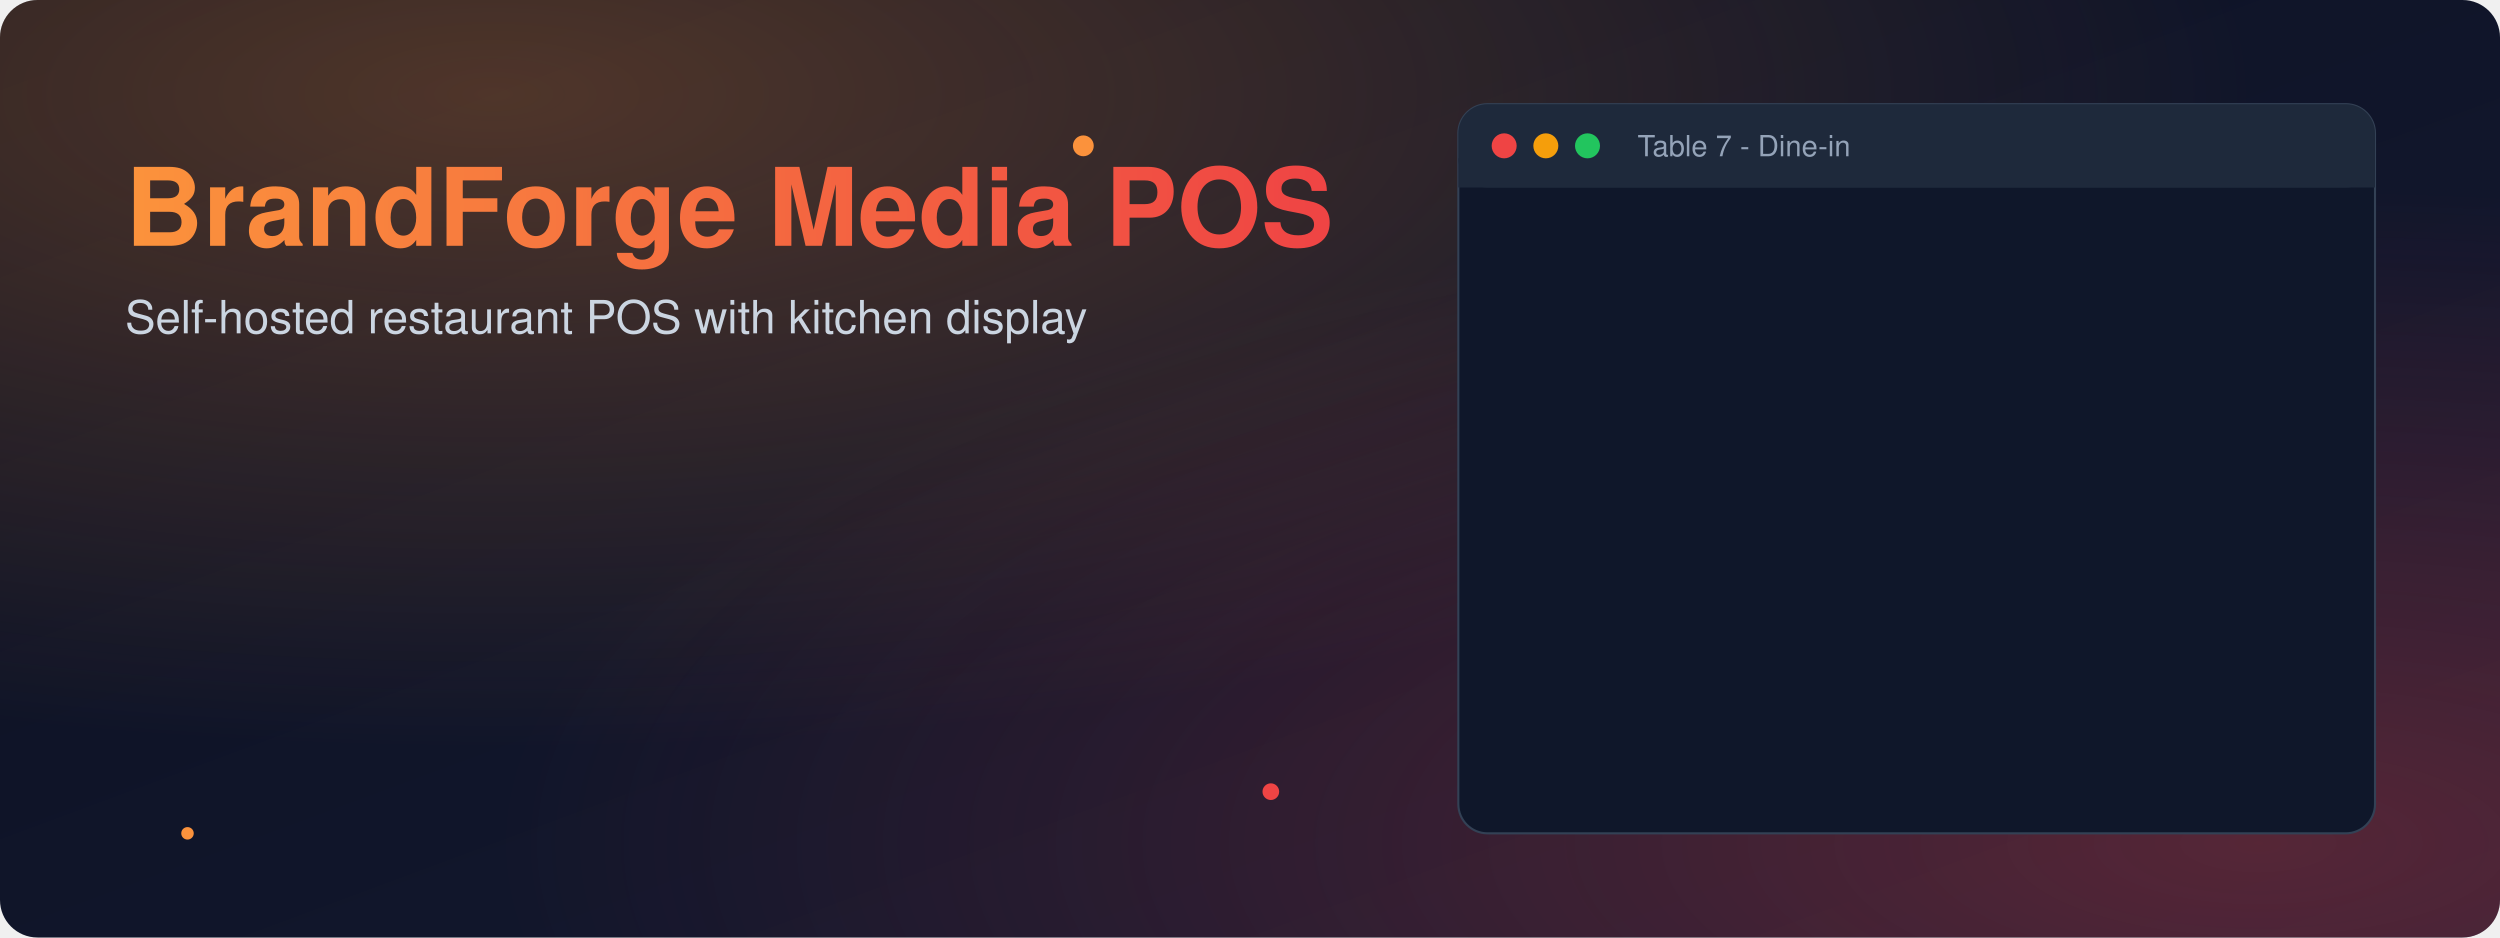
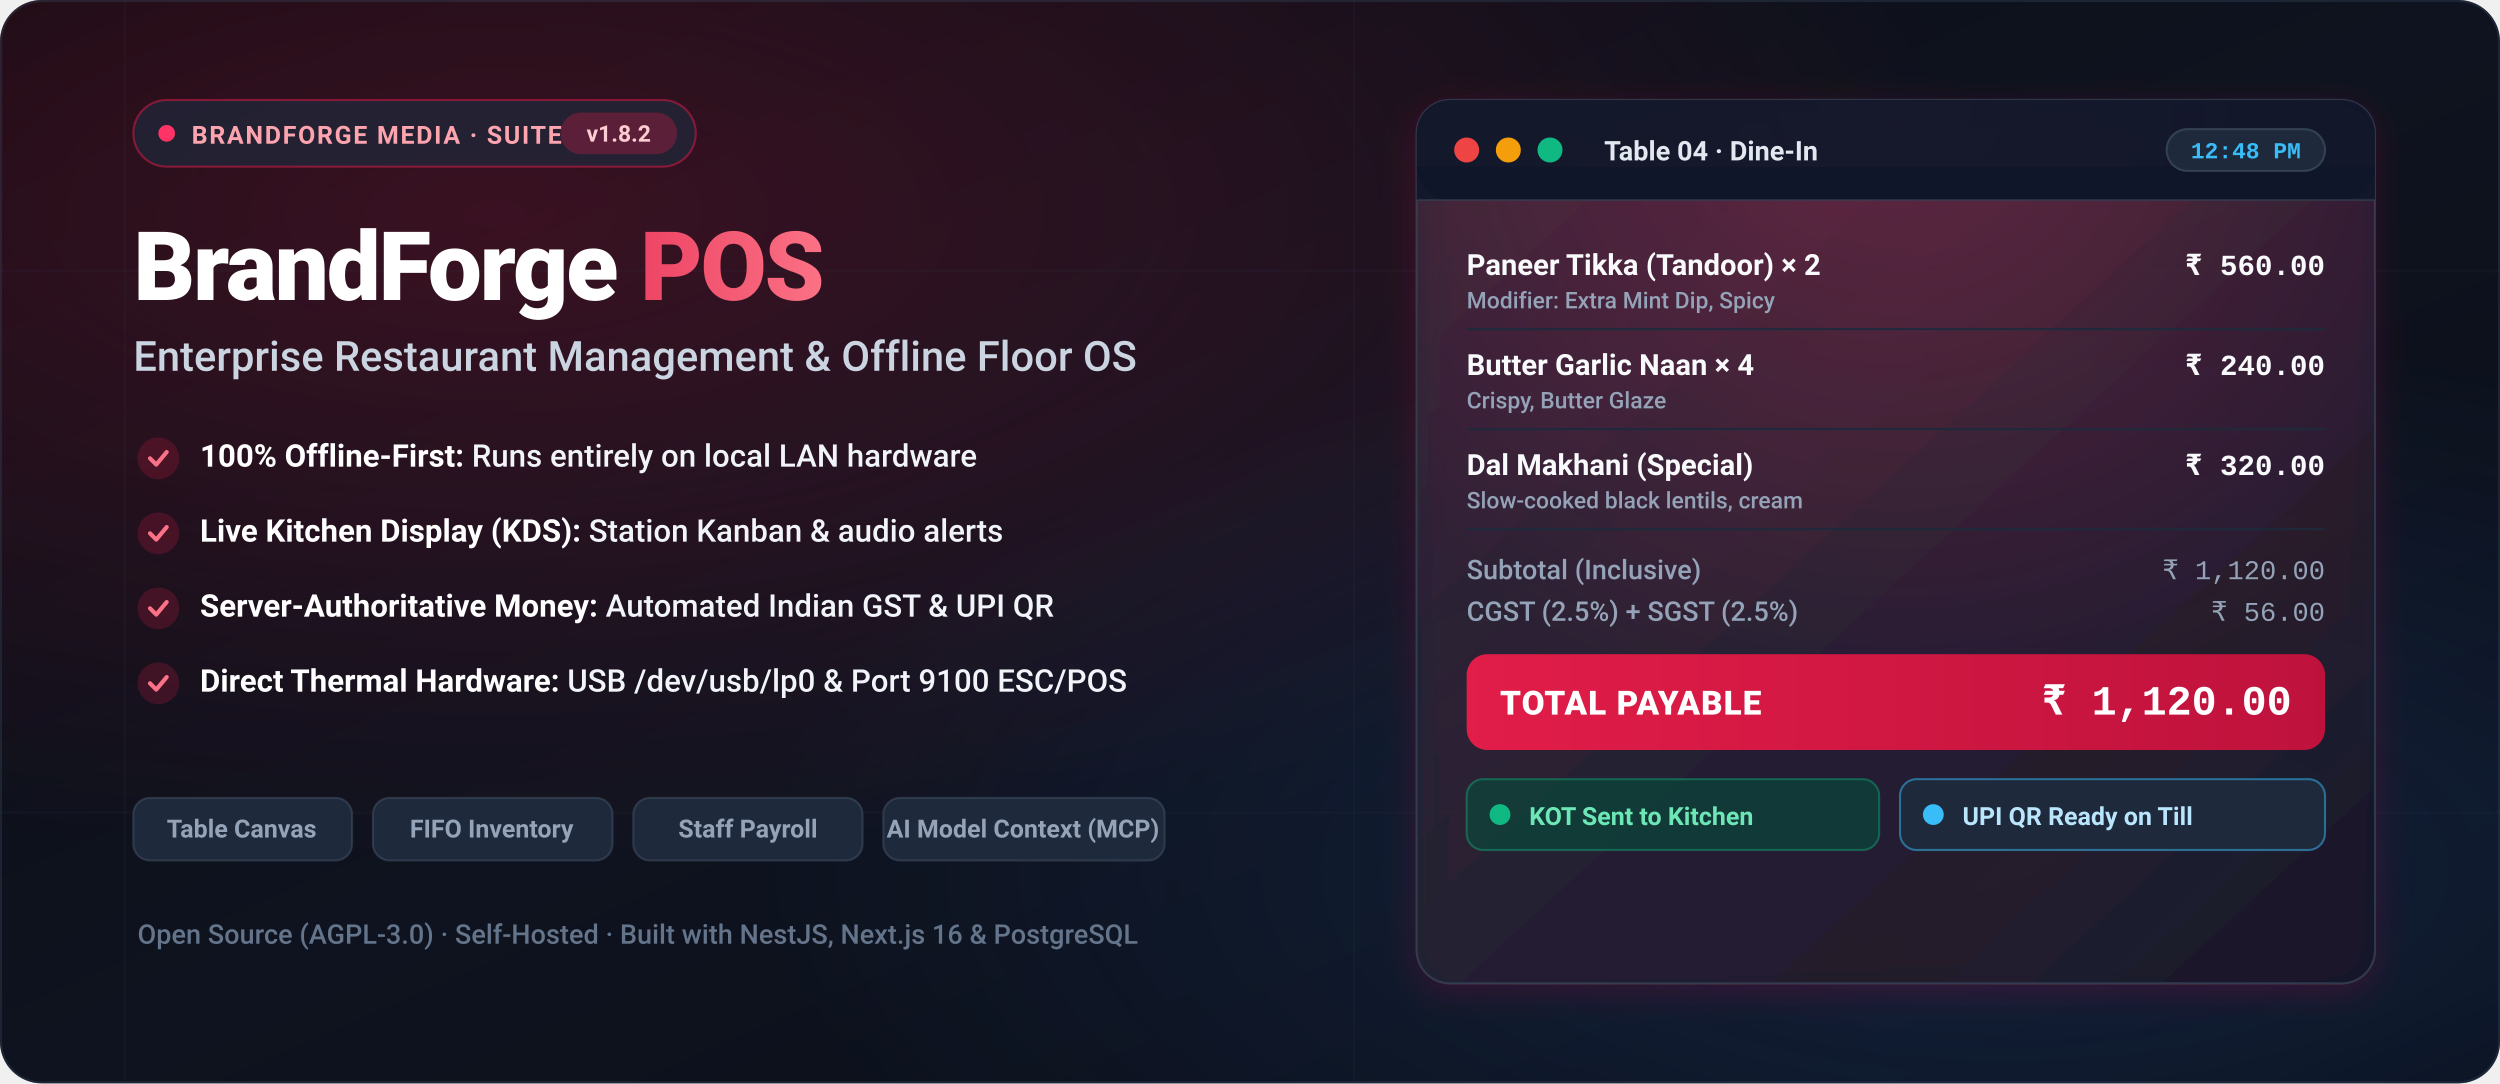
- <svg xmlns="http://www.w3.org/2000/svg" width="1200" height="450" viewBox="0 0 1200 450" role="img" aria-label="BrandForge Media POS - Self-hosted restaurant POS with kitchen display">
-   <style>@media (prefers-reduced-motion: reduce){*{animation:none!important;opacity:1!important}}@keyframes typ{0%,3.00%{width:0}17.00%,93%{width:642px}100%{width:0}}@keyframes c0{0%,18.00%{opacity:0;transform:translateY(6px)}20.00%,93.00%{opacity:1;transform:translateY(0)}100%{opacity:0;transform:translateY(0)}}@keyframes c1{0%,21.00%{opacity:0;transform:translateY(6px)}23.00%,93.00%{opacity:1;transform:translateY(0)}100%{opacity:0;transform:translateY(0)}}@keyframes c2{0%,24.00%{opacity:0;transform:translateY(6px)}26.00%,93.00%{opacity:1;transform:translateY(0)}100%{opacity:0;transform:translateY(0)}}@keyframes c3{0%,27.00%{opacity:0;transform:translateY(6px)}29.00%,93.00%{opacity:1;transform:translateY(0)}100%{opacity:0;transform:translateY(0)}}@keyframes lic{0%,38.00%{opacity:0;transform:translateY(6px)}40.00%,93.00%{opacity:1;transform:translateY(0)}100%{opacity:0;transform:translateY(0)}}@keyframes r0{0%,12.00%{opacity:0;transform:translateY(6px)}14.00%,93.00%{opacity:1;transform:translateY(0)}100%{opacity:0;transform:translateY(0)}}@keyframes r1{0%,19.00%{opacity:0;transform:translateY(6px)}21.00%,93.00%{opacity:1;transform:translateY(0)}100%{opacity:0;transform:translateY(0)}}@keyframes r2{0%,26.00%{opacity:0;transform:translateY(6px)}28.00%,93.00%{opacity:1;transform:translateY(0)}100%{opacity:0;transform:translateY(0)}}@keyframes r3{0%,33.00%{opacity:0;transform:translateY(6px)}35.00%,93.00%{opacity:1;transform:translateY(0)}100%{opacity:0;transform:translateY(0)}}@keyframes tot{0%,45.00%{opacity:0;transform:translateY(6px)}47.00%,93.00%{opacity:1;transform:translateY(0)}100%{opacity:0;transform:translateY(0)}}@keyframes bdg{0%,55.00%{opacity:0;transform:translateY(6px)}57.00%,93.00%{opacity:1;transform:translateY(0)}100%{opacity:0;transform:translateY(0)}}.title,.sub{animation:rise 14.0s ease-out infinite}@keyframes rise{0%{opacity:0;transform:translateY(10px)}4%,93%{opacity:1;transform:translateY(0)}100%{opacity:0}}.typ{animation:typ 14.0s steps(58) infinite}.float{animation:flt 6s ease-in-out infinite}@keyframes flt{50%{transform:translateY(-8px)}}.orb{animation:orb 7s ease-in-out infinite}.o2{animation-delay:-2s}.o3{animation-delay:-4s}@keyframes orb{50%{transform:translateY(-18px);opacity:.4}}.c0{animation:c0 14.0s ease-out infinite;opacity:0}.c1{animation:c1 14.0s ease-out infinite;opacity:0}.c2{animation:c2 14.0s ease-out infinite;opacity:0}.c3{animation:c3 14.0s ease-out infinite;opacity:0}.c4{animation:c4 14.0s ease-out infinite;opacity:0}.r0{animation:r0 14.0s ease-out infinite;opacity:0}.r1{animation:r1 14.0s ease-out infinite;opacity:0}.r2{animation:r2 14.0s ease-out infinite;opacity:0}.r3{animation:r3 14.0s ease-out infinite;opacity:0}.lic{animation:lic 14.0s ease-out infinite;opacity:0}.tot{animation:tot 14.0s ease-out infinite;opacity:0}.bdg{animation:bdg 14.0s ease-out infinite;opacity:0}</style>
+ <svg xmlns="http://www.w3.org/2000/svg" width="1200" height="520" viewBox="0 0 1200 520" fill="none">
  <defs>
-     <linearGradient id="bg" x1="0" y1="0" x2="1" y2="1">
-       <stop offset="0" stop-color="#0b1020" />
-       <stop offset="1" stop-color="#151a33" />
-     </linearGradient>
-     <linearGradient id="ac" x1="0" y1="0" x2="1" y2="0">
-       <stop offset="0" stop-color="#fb923c" />
-       <stop offset="1" stop-color="#ef4444" />
-     </linearGradient>
-     <radialGradient id="g1" cx="0.2" cy="0.1" r="0.7">
-       <stop offset="0" stop-color="#fb923c" stop-opacity="0.28" />
-       <stop offset="1" stop-color="#fb923c" stop-opacity="0" />
+     <linearGradient id="bgGrad" x1="0%" y1="0%" x2="100%" y2="100%">
+       <stop offset="0%" stop-color="#080B11" />
+       <stop offset="50%" stop-color="#0E131F" />
+       <stop offset="100%" stop-color="#090D16" />
+     </linearGradient>
+     <linearGradient id="brandRose" x1="0%" y1="0%" x2="100%" y2="0%">
+       <stop offset="0%" stop-color="#FF3366" />
+       <stop offset="50%" stop-color="#E11D48" />
+       <stop offset="100%" stop-color="#FB7185" />
+     </linearGradient>
+     <linearGradient id="goldAccent" x1="0%" y1="0%" x2="100%" y2="0%">
+       <stop offset="0%" stop-color="#F59E0B" />
+       <stop offset="100%" stop-color="#FBBF24" />
+     </linearGradient>
+     <linearGradient id="glassCard" x1="0%" y1="0%" x2="100%" y2="100%">
+       <stop offset="0%" stop-color="#1E293B" stop-opacity="0.85" />
+       <stop offset="100%" stop-color="#0F172A" stop-opacity="0.95" />
+     </linearGradient>
+     <linearGradient id="totalBarGrad" x1="0%" y1="0%" x2="100%" y2="0%">
+       <stop offset="0%" stop-color="#E11D48" />
+       <stop offset="100%" stop-color="#BE123C" />
+     </linearGradient>
+     <radialGradient id="ambientRose" cx="20%" cy="20%" r="60%">
+       <stop offset="0%" stop-color="#E11D48" stop-opacity="0.22" />
+       <stop offset="100%" stop-color="#E11D48" stop-opacity="0" />
    </radialGradient>
-     <radialGradient id="g2" cx="0.9" cy="0.9" r="0.7">
-       <stop offset="0" stop-color="#ef4444" stop-opacity="0.30" />
-       <stop offset="1" stop-color="#ef4444" stop-opacity="0" />
+     <radialGradient id="ambientBlue" cx="80%" cy="80%" r="50%">
+       <stop offset="0%" stop-color="#3B82F6" stop-opacity="0.16" />
+       <stop offset="100%" stop-color="#3B82F6" stop-opacity="0" />
    </radialGradient>
-     <clipPath id="tclip">
-       <rect class="typ" x="60" y="188" width="0" height="40" />
-     </clipPath>
+     <radialGradient id="cardGlow" cx="50%" cy="0%" r="70%">
+       <stop offset="0%" stop-color="#FF3366" stop-opacity="0.25" />
+       <stop offset="100%" stop-color="#FF3366" stop-opacity="0" />
+     </radialGradient>
+     <filter id="cardShadow" x="-10%" y="-10%" width="120%" height="130%">
+       <feDropShadow dx="0" dy="16" stdDeviation="24" flood-color="#000000" flood-opacity="0.75" />
+       <feDropShadow dx="0" dy="4" stdDeviation="8" flood-color="#E11D48" flood-opacity="0.2" />
+     </filter>
+     <filter id="pillGlow" x="-20%" y="-20%" width="140%" height="140%">
+       <feDropShadow dx="0" dy="2" stdDeviation="4" flood-color="#E11D48" flood-opacity="0.4" />
+     </filter>
+     <style>
+       @media (prefers-reduced-motion: reduce) {
+         * { animation: none !important; opacity: 1 !important; transform: none !important; }
+       }
+       .anim-float { animation: floating 5s ease-in-out infinite; }
+       @keyframes floating {
+         0%, 100% { transform: translateY(0px); }
+         50% { transform: translateY(-7px); }
+       }
+       .anim-pulse { animation: pulseGlow 3s ease-in-out infinite; }
+       @keyframes pulseGlow {
+         0%, 100% { opacity: 0.9; }
+         50% { opacity: 0.4; }
+       }
+       .shimmer-badge { animation: shimmer 4s infinite linear; }
+       .fade-up-1 { animation: fadeUp 0.8s cubic-bezier(0.16, 1, 0.3, 1) forwards; }
+       .fade-up-2 { animation: fadeUp 1.0s cubic-bezier(0.16, 1, 0.3, 1) forwards; }
+       .fade-up-3 { animation: fadeUp 1.2s cubic-bezier(0.16, 1, 0.3, 1) forwards; }
+       @keyframes fadeUp {
+         0% { opacity: 0; transform: translateY(10px); }
+         100% { opacity: 1; transform: translateY(0); }
+       }
+       .font-sans { font-family: -apple-system, BlinkMacSystemFont, 'Segoe UI', Roboto, Helvetica, Arial, sans-serif; }
+       .font-mono { font-family: ui-monospace, SFMono-Regular, Menlo, Monaco, Consolas, 'Liberation Mono', monospace; }
+     </style>
  </defs>
-   <rect width="1200" height="450" rx="18" fill="url(#bg)" />
-   <rect width="1200" height="450" rx="18" fill="url(#g1)" />
-   <rect width="1200" height="450" rx="18" fill="url(#g2)" />
-   <circle class="orb o1" cx="520" cy="70" r="5" fill="#fb923c" />
-   <circle class="orb o2" cx="610" cy="380" r="4" fill="#ef4444" />
-   <circle class="orb o3" cx="90" cy="400" r="3" fill="#fb923c" />
-   <text x="60" y="118" font-family="-apple-system,BlinkMacSystemFont,'Segoe UI',Helvetica,Arial,sans-serif" font-size="52" font-weight="800" fill="url(#ac)" class="title">BrandForge Media POS</text>
-   <text x="60" y="160" font-family="-apple-system,BlinkMacSystemFont,'Segoe UI',Helvetica,Arial,sans-serif" font-size="22" fill="#cbd5e1" class="sub">Self-hosted restaurant POS with kitchen display</text>
-   <g clip-path="url(#tclip)">
-     <text x="60" y="214" font-family="ui-monospace,SFMono-Regular,Menlo,Consolas,monospace" font-size="18" fill="#fb923c">Tables, KOT, UPI QR, inventory and payroll. Works offline.</text>
+   <rect width="1200" height="520" rx="20" fill="url(#bgGrad)" />
+   <rect width="1200" height="520" rx="20" fill="url(#ambientRose)" />
+   <rect width="1200" height="520" rx="20" fill="url(#ambientBlue)" />
+   <rect x="0.5" y="0.5" width="1199" height="519" rx="19.5" stroke="#334155" stroke-opacity="0.4" />
+   <g stroke="#334155" stroke-opacity="0.12" stroke-width="1">
+     <line x1="60" y1="0" x2="60" y2="520" />
+     <line x1="650" y1="0" x2="650" y2="520" />
+     <line x1="0" y1="130" x2="1200" y2="130" />
+     <line x1="0" y1="390" x2="1200" y2="390" />
  </g>
-   <g class="c0">
-     <rect x="60" y="262" width="150" height="34" rx="17" fill="none" stroke="#fb923c" stroke-opacity="0.55" />
-     <text x="135" y="284" text-anchor="middle" font-family="-apple-system,BlinkMacSystemFont,'Segoe UI',Helvetica,Arial,sans-serif" font-size="15" fill="#e2e8f0">UPI QR payments</text>
+   <g transform="translate(64, 48)">
+     <g class="fade-up-1">
+       <rect width="270" height="32" rx="16" fill="#1E293B" fill-opacity="0.7" stroke="#E11D48" stroke-opacity="0.5" />
+       <circle cx="16" cy="16" r="4" fill="#FF3366" class="anim-pulse" />
+       <text x="28" y="21" class="font-sans" font-size="12" font-weight="700" fill="#FDA4AF" letter-spacing="0.8">
+         BRANDFORGE MEDIA · SUITE
+       </text>
+       <rect x="205" y="6" width="56" height="20" rx="10" fill="#E11D48" fill-opacity="0.3" />
+       <text x="233" y="20" class="font-sans" font-size="11" font-weight="700" fill="#FECDD3" text-anchor="middle">v1.8.2</text>
+     </g>
+     <g class="fade-up-2" transform="translate(0, 52)">
+       <text x="0" y="44" class="font-sans" font-size="46" font-weight="800" fill="#FFFFFF" letter-spacing="-1">
+         BrandForge <tspan fill="url(#brandRose)">POS</tspan>
+       </text>
+       <text x="0" y="78" class="font-sans" font-size="20" font-weight="500" fill="#CBD5E1">
+         Enterprise Restaurant Management &amp; Offline Floor OS
+       </text>
+     </g>
+     <g class="fade-up-3" transform="translate(0, 160)">
+       <g transform="translate(0, 0)">
+         <circle cx="12" cy="12" r="10" fill="#E11D48" fill-opacity="0.2" />
+         <path d="M8 12L11 15L16 9" stroke="#FB7185" stroke-width="2" stroke-linecap="round" stroke-linejoin="round" />
+         <text x="32" y="16" class="font-sans" font-size="15" font-weight="500" fill="#F1F5F9">
+           <tspan font-weight="700" fill="#FFFFFF">100% Offline-First:</tspan> Runs entirely on local LAN hardware
+         </text>
+       </g>
+       <g transform="translate(0, 36)">
+         <circle cx="12" cy="12" r="10" fill="#E11D48" fill-opacity="0.2" />
+         <path d="M8 12L11 15L16 9" stroke="#FB7185" stroke-width="2" stroke-linecap="round" stroke-linejoin="round" />
+         <text x="32" y="16" class="font-sans" font-size="15" font-weight="500" fill="#F1F5F9">
+           <tspan font-weight="700" fill="#FFFFFF">Live Kitchen Display (KDS):</tspan> Station Kanban &amp; audio alerts
+         </text>
+       </g>
+       <g transform="translate(0, 72)">
+         <circle cx="12" cy="12" r="10" fill="#E11D48" fill-opacity="0.2" />
+         <path d="M8 12L11 15L16 9" stroke="#FB7185" stroke-width="2" stroke-linecap="round" stroke-linejoin="round" />
+         <text x="32" y="16" class="font-sans" font-size="15" font-weight="500" fill="#F1F5F9">
+           <tspan font-weight="700" fill="#FFFFFF">Server-Authoritative Money:</tspan> Automated Indian GST &amp; UPI QR
+         </text>
+       </g>
+       <g transform="translate(0, 108)">
+         <circle cx="12" cy="12" r="10" fill="#E11D48" fill-opacity="0.2" />
+         <path d="M8 12L11 15L16 9" stroke="#FB7185" stroke-width="2" stroke-linecap="round" stroke-linejoin="round" />
+         <text x="32" y="16" class="font-sans" font-size="15" font-weight="500" fill="#F1F5F9">
+           <tspan font-weight="700" fill="#FFFFFF">Direct Thermal Hardware:</tspan> USB /dev/usb/lp0 &amp; Port 9100 ESC/POS
+         </text>
+       </g>
+     </g>
+     <g transform="translate(0, 335)">
+       <rect x="0" y="0" width="105" height="30" rx="8" fill="#1E293B" stroke="#475569" stroke-opacity="0.5" />
+       <text x="52" y="19" class="font-sans" font-size="12" font-weight="600" fill="#94A3B8" text-anchor="middle">Table Canvas</text>
+       <rect x="115" y="0" width="115" height="30" rx="8" fill="#1E293B" stroke="#475569" stroke-opacity="0.5" />
+       <text x="172" y="19" class="font-sans" font-size="12" font-weight="600" fill="#94A3B8" text-anchor="middle">FIFO Inventory</text>
+       <rect x="240" y="0" width="110" height="30" rx="8" fill="#1E293B" stroke="#475569" stroke-opacity="0.5" />
+       <text x="295" y="19" class="font-sans" font-size="12" font-weight="600" fill="#94A3B8" text-anchor="middle">Staff Payroll</text>
+       <rect x="360" y="0" width="135" height="30" rx="8" fill="#1E293B" stroke="#475569" stroke-opacity="0.5" />
+       <text x="427" y="19" class="font-sans" font-size="12" font-weight="600" fill="#94A3B8" text-anchor="middle">AI Model Context (MCP)</text>
+     </g>
+     <text x="2" y="405" class="font-sans" font-size="13" font-weight="500" fill="#64748B">
+       Open Source (AGPL-3.0) · Self-Hosted · Built with NestJS, Next.js 16 &amp; PostgreSQL
+     </text>
  </g>
-   <g class="c1">
-     <rect x="220.0" y="262" width="150" height="34" rx="17" fill="none" stroke="#fb923c" stroke-opacity="0.55" />
-     <text x="295" y="284" text-anchor="middle" font-family="-apple-system,BlinkMacSystemFont,'Segoe UI',Helvetica,Arial,sans-serif" font-size="15" fill="#e2e8f0">Kitchen display</text>
-   </g>
-   <g class="c2">
-     <rect x="380.0" y="262" width="125" height="34" rx="17" fill="none" stroke="#fb923c" stroke-opacity="0.55" />
-     <text x="442" y="284" text-anchor="middle" font-family="-apple-system,BlinkMacSystemFont,'Segoe UI',Helvetica,Arial,sans-serif" font-size="15" fill="#e2e8f0">Reservations</text>
-   </g>
-   <g class="c3">
-     <rect x="514.8" y="262" width="83" height="34" rx="17" fill="none" stroke="#fb923c" stroke-opacity="0.55" />
-     <text x="556" y="284" text-anchor="middle" font-family="-apple-system,BlinkMacSystemFont,'Segoe UI',Helvetica,Arial,sans-serif" font-size="15" fill="#e2e8f0">Payroll</text>
-   </g>
-   <g class="lic">
-     <text x="60" y="352" font-family="-apple-system,BlinkMacSystemFont,'Segoe UI',Helvetica,Arial,sans-serif" font-size="16" fill="#94a3b8">Open source (AGPL-3.0) · Self-hosted · Maintained by BrandForge Media</text>
-     <rect x="60" y="372" width="170" height="3" rx="2" fill="url(#ac)" />
-   </g>
-   <g class="float">
-     <rect x="700" y="50" width="440" height="350" rx="14" fill="#0f172a" stroke="#334155" />
-     <rect x="700" y="50" width="440" height="40" rx="14" fill="#1e293b" />
-     <rect x="700" y="76" width="440" height="14" fill="#1e293b" />
-     <circle cx="722" cy="70" r="6" fill="#ef4444" />
-     <circle cx="742" cy="70" r="6" fill="#f59e0b" />
-     <circle cx="762" cy="70" r="6" fill="#22c55e" />
-     <text x="786" y="75" font-family="-apple-system,BlinkMacSystemFont,'Segoe UI',Helvetica,Arial,sans-serif" font-size="14" fill="#94a3b8">Table 7 - Dine-in</text>
-     <g class="r0">
-       <text x="728" y="130" font-family="-apple-system,BlinkMacSystemFont,'Segoe UI',Helvetica,Arial,sans-serif" font-size="18" fill="#e2e8f0">Paneer Tikka x2</text>
-       <text x="1112" y="130" text-anchor="end" font-family="ui-monospace,SFMono-Regular,Menlo,Consolas,monospace" font-size="18" fill="#e2e8f0">Rs 520.00</text>
-       <line x1="728" y1="142" x2="1112" y2="142" stroke="#1e293b" />
-     </g>
-     <g class="r1">
-       <text x="728" y="170" font-family="-apple-system,BlinkMacSystemFont,'Segoe UI',Helvetica,Arial,sans-serif" font-size="18" fill="#e2e8f0">Butter Naan x4</text>
-       <text x="1112" y="170" text-anchor="end" font-family="ui-monospace,SFMono-Regular,Menlo,Consolas,monospace" font-size="18" fill="#e2e8f0">Rs 240.00</text>
-       <line x1="728" y1="182" x2="1112" y2="182" stroke="#1e293b" />
-     </g>
-     <g class="r2">
-       <text x="728" y="210" font-family="-apple-system,BlinkMacSystemFont,'Segoe UI',Helvetica,Arial,sans-serif" font-size="18" fill="#e2e8f0">Dal Makhani</text>
-       <text x="1112" y="210" text-anchor="end" font-family="ui-monospace,SFMono-Regular,Menlo,Consolas,monospace" font-size="18" fill="#e2e8f0">Rs 280.00</text>
-       <line x1="728" y1="222" x2="1112" y2="222" stroke="#1e293b" />
-     </g>
-     <g class="r3">
-       <text x="728" y="250" font-family="-apple-system,BlinkMacSystemFont,'Segoe UI',Helvetica,Arial,sans-serif" font-size="18" fill="#e2e8f0">GST (5%)</text>
-       <text x="1112" y="250" text-anchor="end" font-family="ui-monospace,SFMono-Regular,Menlo,Consolas,monospace" font-size="18" fill="#e2e8f0">Rs 52.00</text>
-       <line x1="728" y1="262" x2="1112" y2="262" stroke="#1e293b" />
-     </g>
-     <g class="tot">
-       <rect x="720" y="282" width="400" height="46" rx="10" fill="url(#ac)" opacity="0.95" />
-       <text x="738" y="312" font-family="-apple-system,BlinkMacSystemFont,'Segoe UI',Helvetica,Arial,sans-serif" font-size="18" font-weight="700" fill="#0b1020">TOTAL</text>
-       <text x="1102" y="312" text-anchor="end" font-family="ui-monospace,SFMono-Regular,Menlo,Consolas,monospace" font-size="22" font-weight="700" fill="#0b1020">Rs 1,092.00</text>
-     </g>
-     <g class="bdg">
-       <rect x="720" y="348" width="238" height="34" rx="17" fill="#052e1a" stroke="#22c55e" />
-       <circle cx="742" cy="365" r="7" fill="#22c55e" />
-       <path d="M738.5 365 l2.5 2.8 l5 -5.6" stroke="#052e1a" stroke-width="2" fill="none" stroke-linecap="round" stroke-linejoin="round" />
-       <text x="758" y="370" font-family="-apple-system,BlinkMacSystemFont,'Segoe UI',Helvetica,Arial,sans-serif" font-size="15" fill="#86efac">KOT sent to kitchen</text>
+   <g class="anim-float" transform="translate(680, 48)">
+     <rect width="460" height="424" rx="16" fill="url(#glassCard)" stroke="#334155" stroke-opacity="0.8" filter="url(#cardShadow)" />
+     <rect width="460" height="424" rx="16" fill="url(#cardGlow)" />
+     <rect width="460" height="48" rx="16" fill="#0F172A" fill-opacity="0.9" />
+     <rect y="32" width="460" height="16" fill="#0F172A" fill-opacity="0.9" />
+     <line x1="0" y1="48" x2="460" y2="48" stroke="#334155" stroke-opacity="0.6" />
+     <circle cx="24" cy="24" r="6" fill="#EF4444" />
+     <circle cx="44" cy="24" r="6" fill="#F59E0B" />
+     <circle cx="64" cy="24" r="6" fill="#10B981" />
+     <text x="90" y="29" class="font-sans" font-size="13" font-weight="700" fill="#E2E8F0">
+       Table 04 · Dine-In
+     </text>
+     <rect x="360" y="14" width="76" height="20" rx="10" fill="#1E293B" stroke="#334155" />
+     <text x="398" y="28" class="font-mono" font-size="11" font-weight="600" fill="#38BDF8" text-anchor="middle">12:48 PM</text>
+     <g transform="translate(24, 70)">
+       <g transform="translate(0, 0)">
+         <text x="0" y="14" class="font-sans" font-size="14" font-weight="600" fill="#F8FAFC">Paneer Tikka (Tandoor) × 2</text>
+         <text x="0" y="30" class="font-sans" font-size="11" font-weight="500" fill="#94A3B8">Modifier: Extra Mint Dip, Spicy</text>
+         <text x="412" y="14" class="font-mono" font-size="14" font-weight="600" fill="#F8FAFC" text-anchor="end">₹ 560.00</text>
+         <line x1="0" y1="40" x2="412" y2="40" stroke="#1E293B" stroke-width="1" />
+       </g>
+       <g transform="translate(0, 48)">
+         <text x="0" y="14" class="font-sans" font-size="14" font-weight="600" fill="#F8FAFC">Butter Garlic Naan × 4</text>
+         <text x="0" y="30" class="font-sans" font-size="11" font-weight="500" fill="#94A3B8">Crispy, Butter Glaze</text>
+         <text x="412" y="14" class="font-mono" font-size="14" font-weight="600" fill="#F8FAFC" text-anchor="end">₹ 240.00</text>
+         <line x1="0" y1="40" x2="412" y2="40" stroke="#1E293B" stroke-width="1" />
+       </g>
+       <g transform="translate(0, 96)">
+         <text x="0" y="14" class="font-sans" font-size="14" font-weight="600" fill="#F8FAFC">Dal Makhani (Special)</text>
+         <text x="0" y="30" class="font-sans" font-size="11" font-weight="500" fill="#94A3B8">Slow-cooked black lentils, cream</text>
+         <text x="412" y="14" class="font-mono" font-size="14" font-weight="600" fill="#F8FAFC" text-anchor="end">₹ 320.00</text>
+         <line x1="0" y1="40" x2="412" y2="40" stroke="#1E293B" stroke-width="1" />
+       </g>
+       <g transform="translate(0, 146)">
+         <text x="0" y="14" class="font-sans" font-size="13" font-weight="500" fill="#94A3B8">Subtotal (Inclusive)</text>
+         <text x="412" y="14" class="font-mono" font-size="13" font-weight="500" fill="#94A3B8" text-anchor="end">₹ 1,120.00</text>
+         <text x="0" y="34" class="font-sans" font-size="13" font-weight="500" fill="#94A3B8">CGST (2.5%) + SGST (2.5%)</text>
+         <text x="412" y="34" class="font-mono" font-size="13" font-weight="500" fill="#94A3B8" text-anchor="end">₹ 56.00</text>
+       </g>
+       <g transform="translate(0, 196)">
+         <rect width="412" height="46" rx="10" fill="url(#totalBarGrad)" />
+         <text x="16" y="29" class="font-sans" font-size="16" font-weight="800" fill="#FFFFFF" letter-spacing="0.5">TOTAL PAYABLE</text>
+         <text x="396" y="29" class="font-mono" font-size="20" font-weight="800" fill="#FFFFFF" text-anchor="end">₹ 1,120.00</text>
+       </g>
+       <g transform="translate(0, 256)">
+         <g>
+           <rect width="198" height="34" rx="8" fill="#064E3B" fill-opacity="0.6" stroke="#10B981" stroke-opacity="0.4" />
+           <circle cx="16" cy="17" r="5" fill="#10B981" />
+           <text x="30" y="22" class="font-sans" font-size="12" font-weight="700" fill="#6EE7B7">KOT Sent to Kitchen</text>
+         </g>
+         <g transform="translate(208, 0)">
+           <rect width="204" height="34" rx="8" fill="#1E293B" stroke="#38BDF8" stroke-opacity="0.5" />
+           <circle cx="16" cy="17" r="5" fill="#38BDF8" />
+           <text x="30" y="22" class="font-sans" font-size="12" font-weight="700" fill="#BAE6FD">UPI QR Ready on Till</text>
+         </g>
+       </g>
    </g>
  </g>
</svg>
